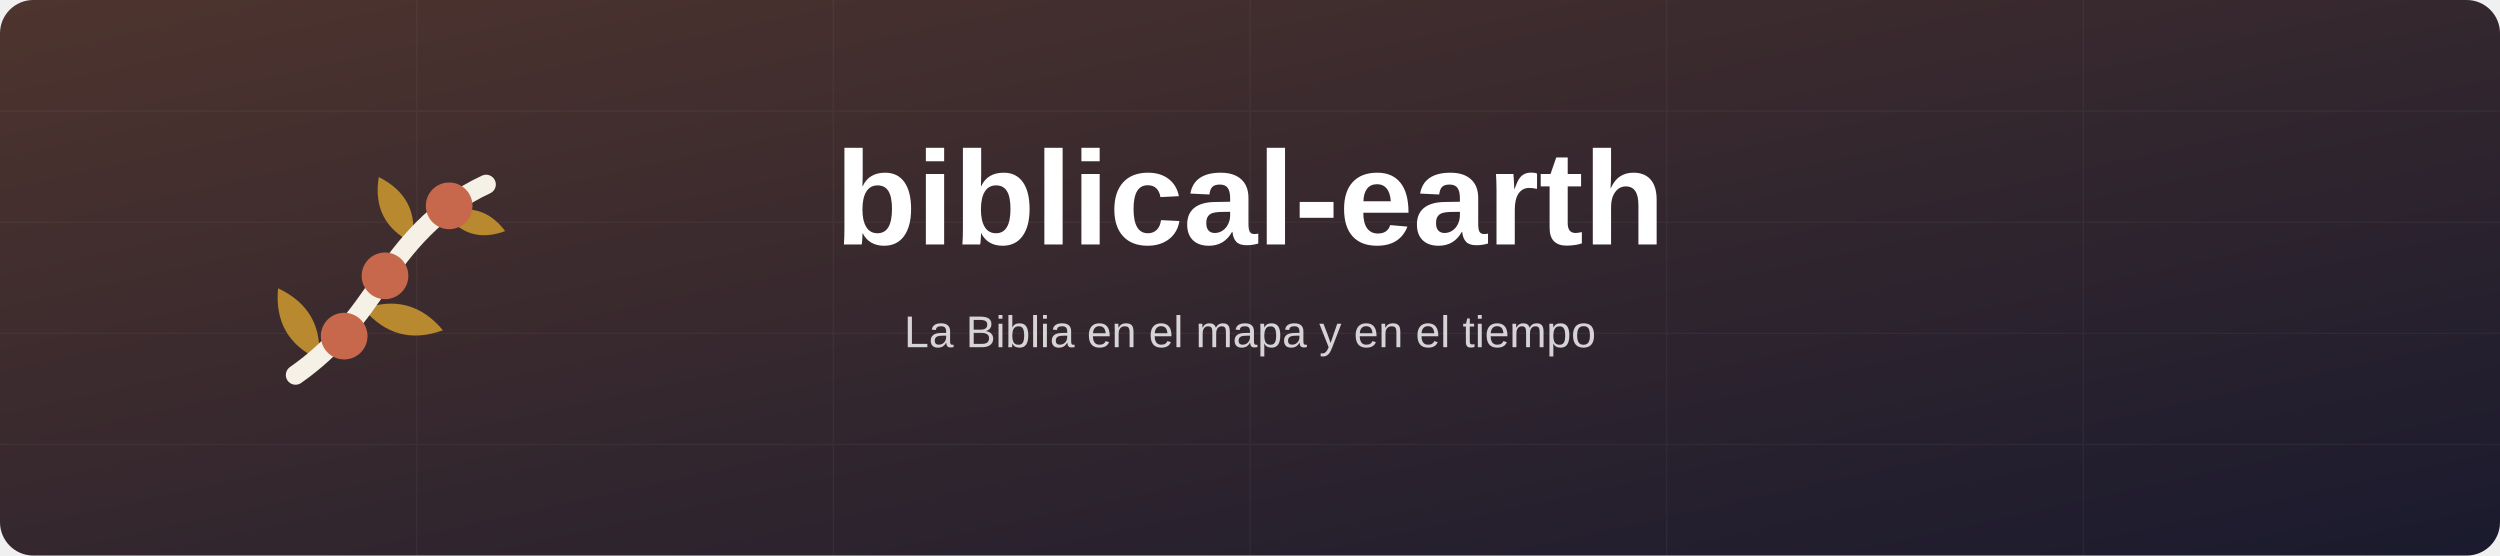
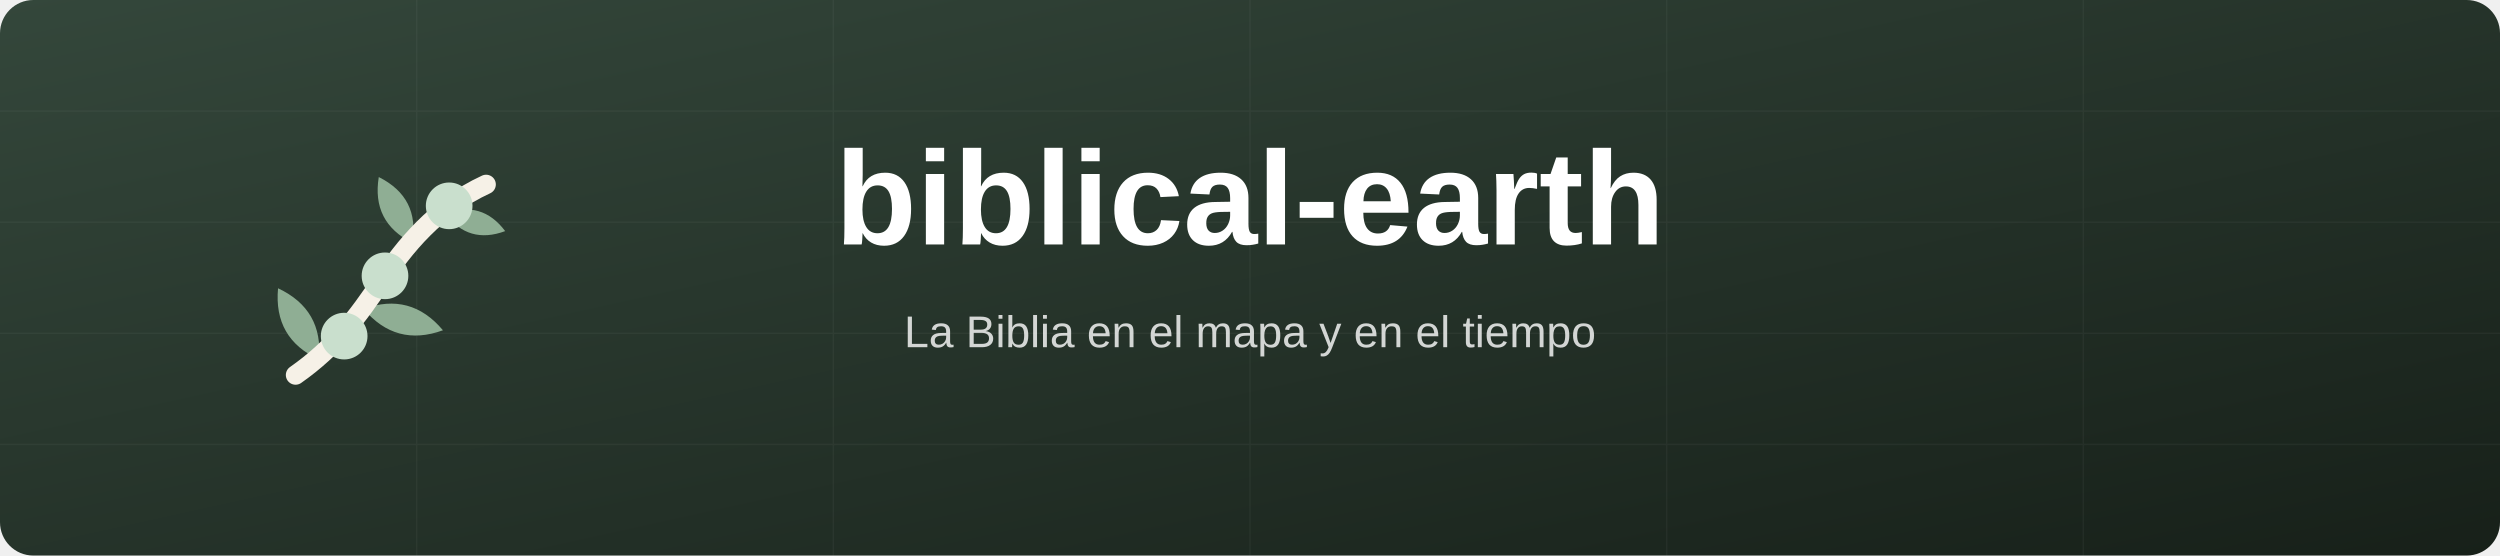
<svg xmlns="http://www.w3.org/2000/svg" width="900" height="200" viewBox="0 0 900 200">
  <defs>
    <linearGradient id="bg" x1="0%" y1="0%" x2="100%" y2="100%">
-       <stop offset="0%" style="stop-color:#4E342E" />
-       <stop offset="100%" style="stop-color:#1A1A2E" />
+       <stop offset="0%" style="stop-color:#34473b" />
+       <stop offset="100%" style="stop-color:#172019" />
    </linearGradient>
  </defs>
  <rect width="900" height="200" rx="12" fill="url(#bg)" />
  <g stroke="white" stroke-width="0.5" opacity="0.04">
    <line x1="0" y1="40" x2="900" y2="40" />
    <line x1="0" y1="80" x2="900" y2="80" />
    <line x1="0" y1="120" x2="900" y2="120" />
    <line x1="0" y1="160" x2="900" y2="160" />
    <line x1="150" y1="0" x2="150" y2="200" />
    <line x1="300" y1="0" x2="300" y2="200" />
    <line x1="450" y1="0" x2="450" y2="200" />
    <line x1="600" y1="0" x2="600" y2="200" />
    <line x1="750" y1="0" x2="750" y2="200" />
  </g>
  <g transform="translate(95.2, 55.2) scale(1.4)">
-     <path d="M14 53Q15.2 40.2 3.5 34.7Q2.3 47.6 14 53Z M25.5 40Q33.8 49.9 45.9 45.5Q37.6 35.6 25.5 40Z M38 23Q40 11.4 29.4 6.1Q27.5 17.7 38 23Z M46.5 15.5Q52.5 23.5 61.9 20Q55.9 12 46.5 15.5Z" fill="#b8892f" />
+     <path d="M14 53Q15.2 40.2 3.5 34.7Q2.3 47.6 14 53Z M25.5 40Q33.8 49.9 45.9 45.5Q37.6 35.6 25.5 40Z M38 23Q40 11.4 29.4 6.1Q27.5 17.7 38 23Z M46.5 15.5Q52.5 23.5 61.9 20Q55.9 12 46.5 15.5Z" fill="#8fae94" />
    <path d="M8 57C18 50 24 42 30 33C36 24 44 14 57 8" fill="none" stroke="#f6f1e7" stroke-width="5" stroke-linecap="round" />
-     <circle cx="20.5" cy="47" r="6" fill="#c7684d" />
-     <circle cx="31" cy="31.5" r="6" fill="#c7684d" />
-     <circle cx="47.5" cy="13.5" r="6" fill="#c7684d" />
+     <circle cx="20.5" cy="47" r="6" fill="#c9dfcd" />
+     <circle cx="31" cy="31.5" r="6" fill="#c9dfcd" />
+     <circle cx="47.5" cy="13.5" r="6" fill="#c9dfcd" />
  </g>
  <text x="450" y="88" text-anchor="middle" font-family="'Segoe UI', 'Helvetica Neue', Arial, sans-serif" font-size="48" font-weight="bold" fill="white">biblical-earth</text>
  <text x="450" y="125" text-anchor="middle" font-family="'Segoe UI', 'Helvetica Neue', Arial, sans-serif" font-size="16" fill="white" opacity="0.8">La Biblia en el mapa y en el tiempo</text>
</svg>
